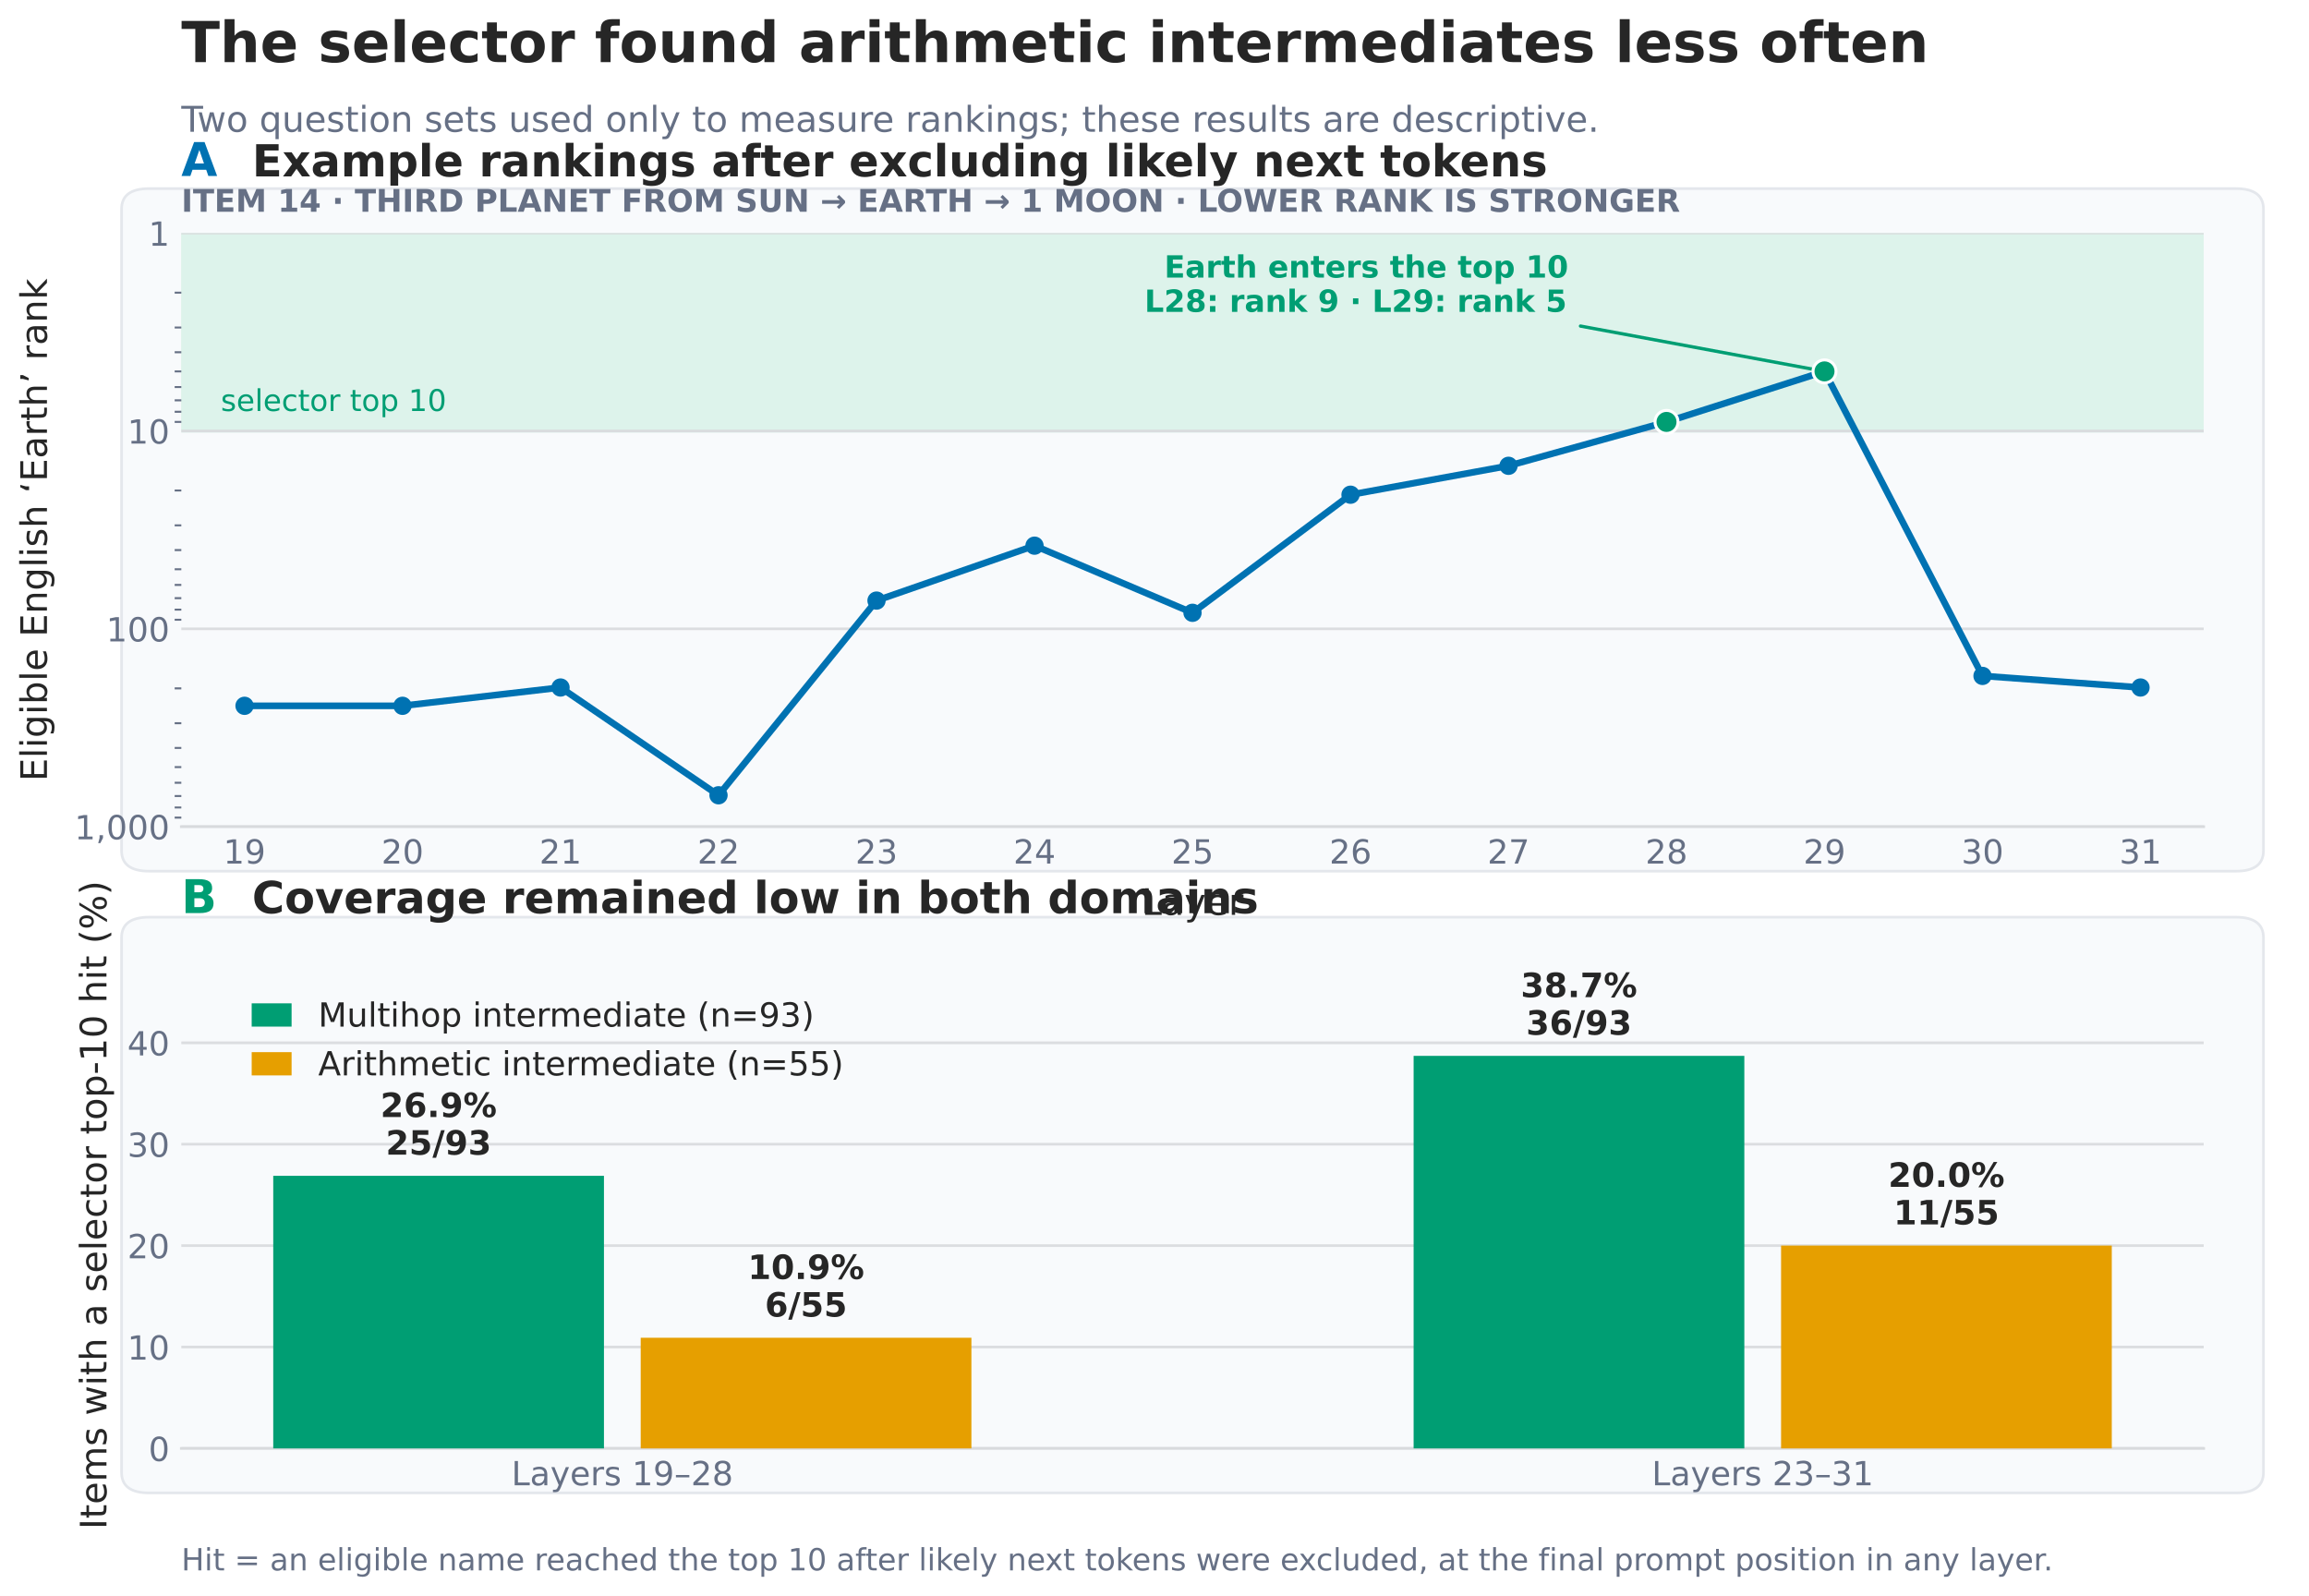
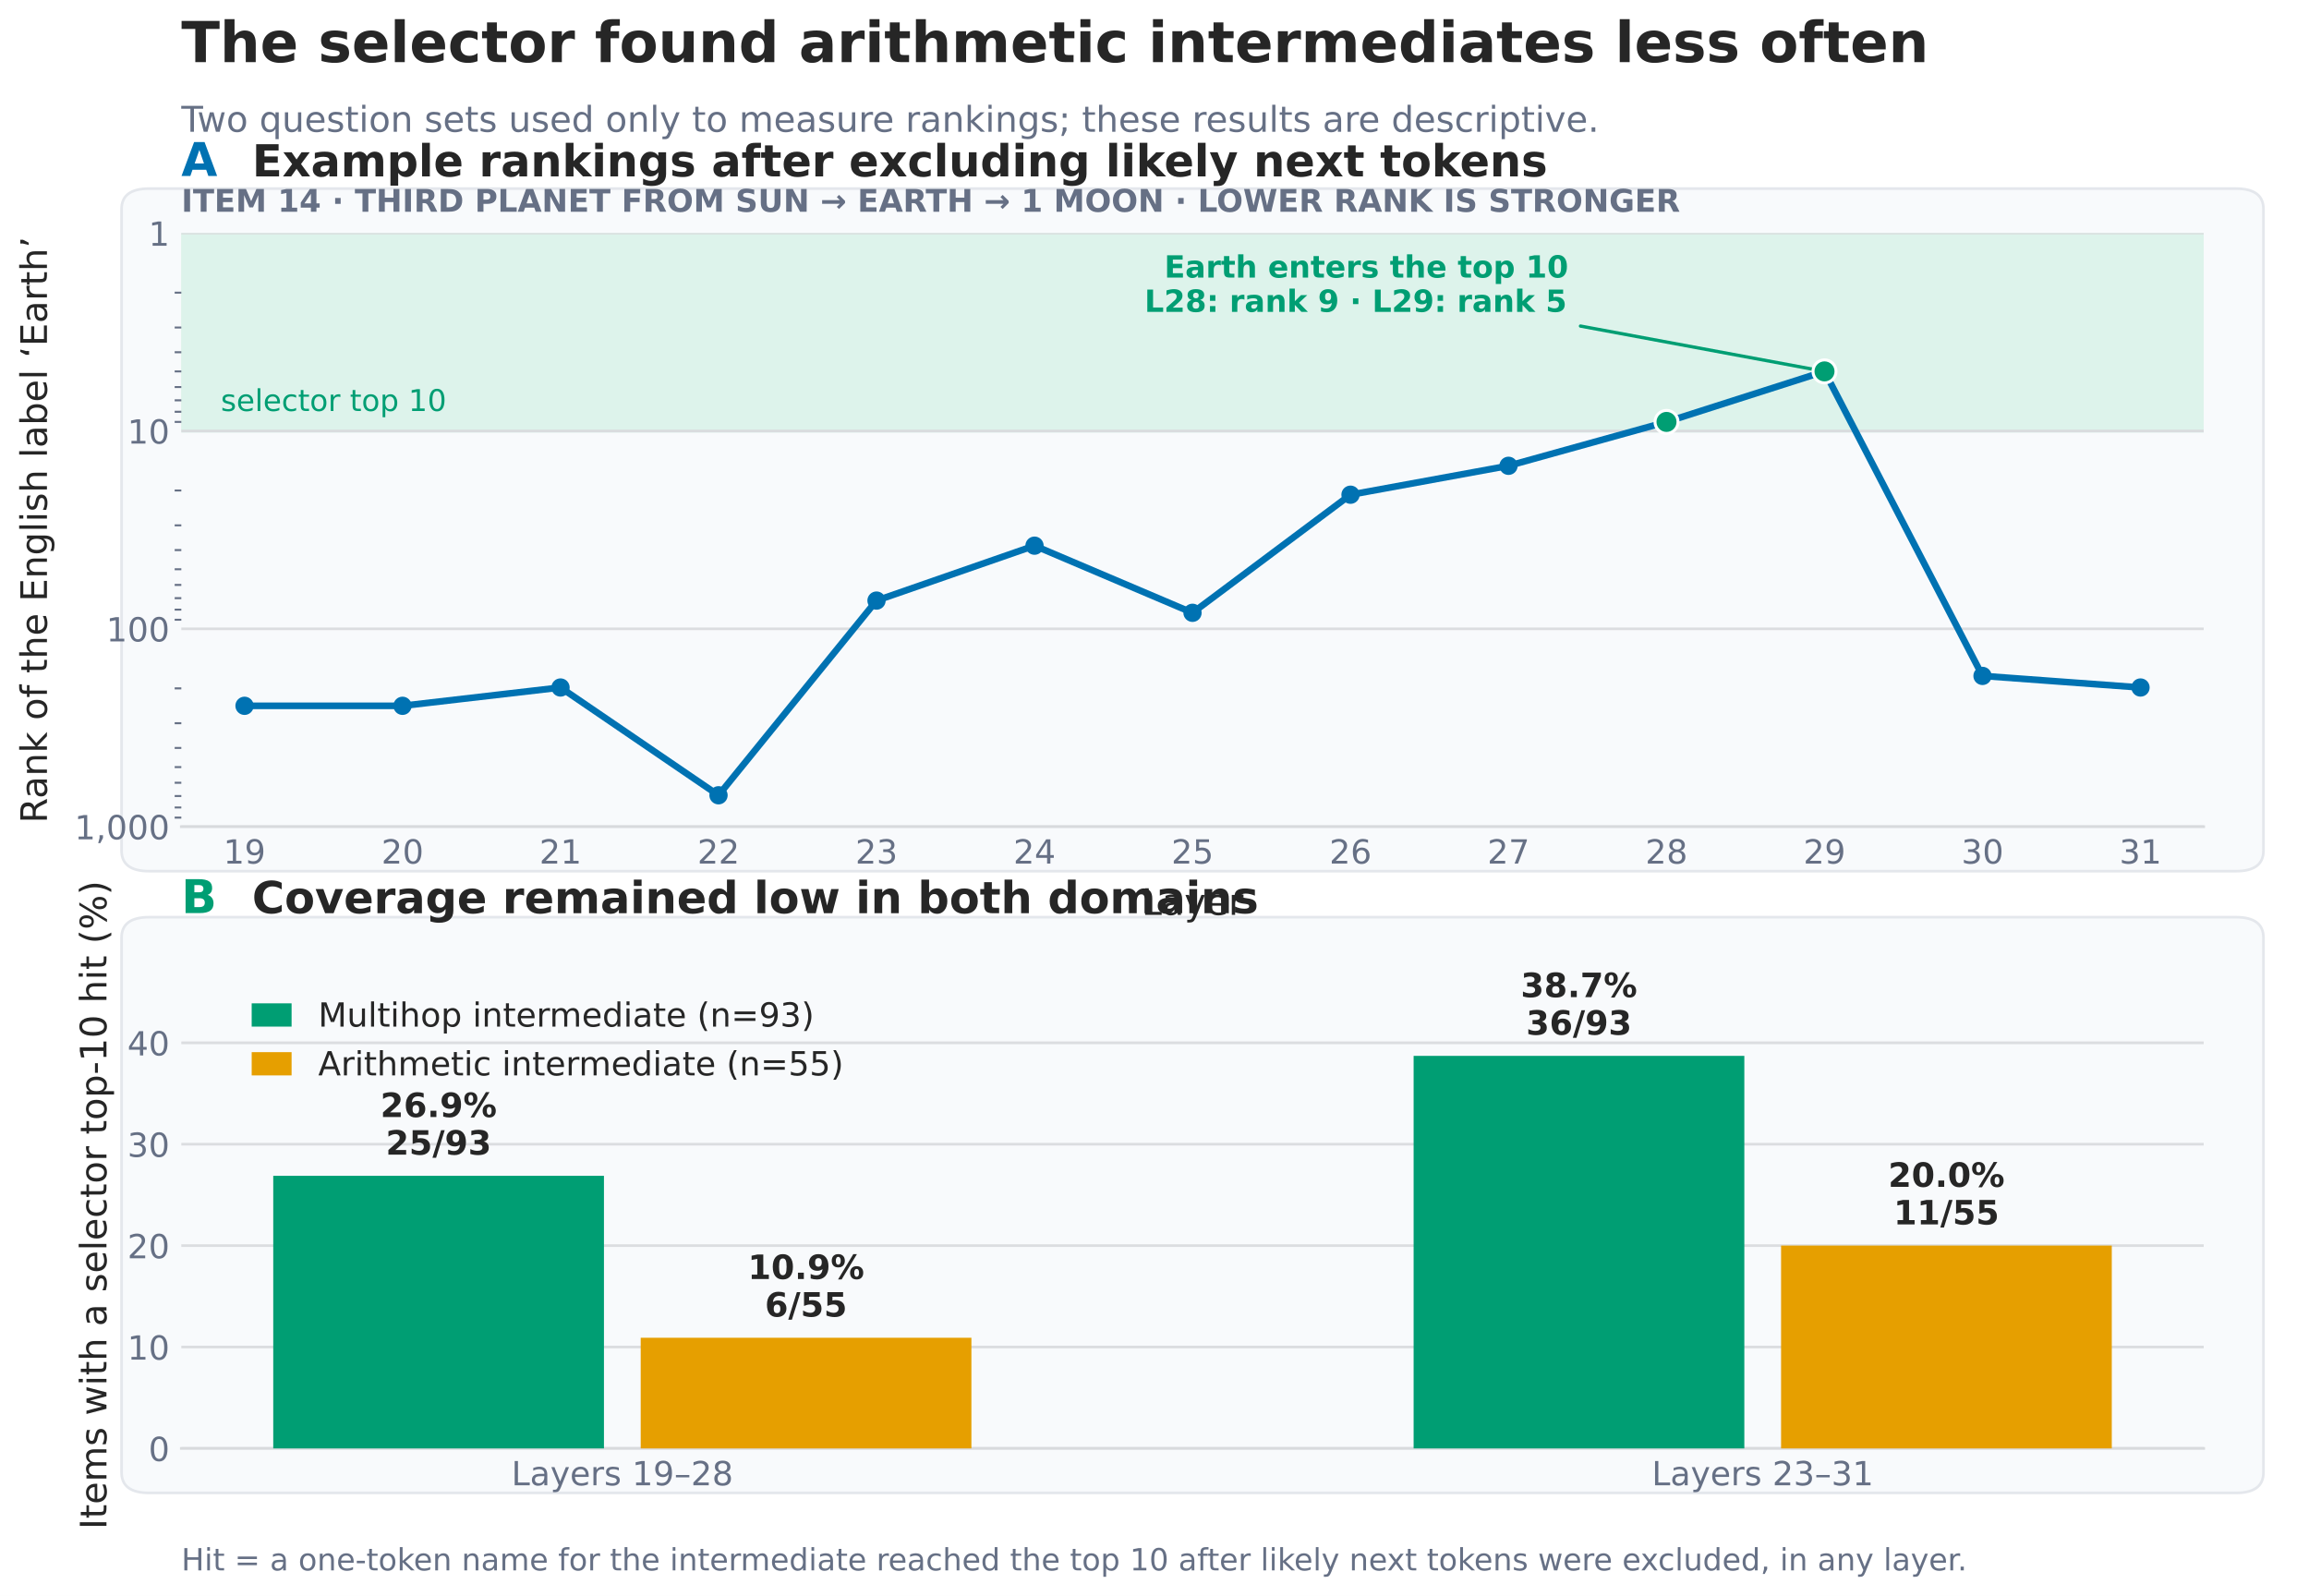
<svg xmlns="http://www.w3.org/2000/svg" xmlns:xlink="http://www.w3.org/1999/xlink" width="694.457pt" height="479.988pt" viewBox="0 0 694.457 479.988" version="1.1">
  <defs>
    <style type="text/css">*{stroke-linejoin: round; stroke-linecap: butt}</style>
  </defs>
  <g id="figure_1">
    <g id="patch_1">
      <path d="M 0 479.988 L 694.457 479.988 L 694.457 0 L 0 0 z " style="fill: #ffffff" />
    </g>
    <g id="patch_2">
      <path d="M 44.857 262.009 L 672.467 262.009 Q 680.761 262.009 680.761 255.831 L 680.761 62.903 Q 680.761 56.725 672.467 56.725 L 44.857 56.725 Q 36.563 56.725 36.563 62.903 L 36.563 255.831 Q 36.563 262.009 44.857 262.009 z " style="fill: #f8fafc; stroke: #e4e7ec; stroke-width: 0.8; stroke-linejoin: miter" />
    </g>
    <g id="patch_3">
      <path d="M 44.857 449.003 L 672.467 449.003 Q 680.761 449.003 680.761 442.825 L 680.761 282.029 Q 680.761 275.851 672.467 275.851 L 44.857 275.851 Q 36.563 275.851 36.563 282.029 L 36.563 442.825 Q 36.563 449.003 44.857 449.003 z " style="fill: #f8fafc; stroke: #e4e7ec; stroke-width: 0.8; stroke-linejoin: miter" />
    </g>
    <g id="axes_1">
      <g id="patch_4">
        <path d="M 54.534 248.624 L 662.79 248.624 L 662.79 70.11 L 54.534 70.11 z " style="fill: #f8fafc" />
      </g>
      <g id="patch_5">
        <path d="M 54.534 70.11 L 662.79 70.11 L 662.79 129.615 L 54.534 129.615 z " clip-path="url(#p2e207bc166)" style="fill: #ddf3eb; stroke: #ddf3eb; stroke-linejoin: miter" />
      </g>
      <g id="matplotlib.axis_1">
        <g id="xtick_1">
          <g id="line2d_1" />
          <g id="text_1">
            <text style="fill: #667085; font: 10px 'DejaVu Sans'; text-anchor: middle" x="73.542" y="259.723" transform="rotate(-0 73.54206 259.7227)">19</text>
          </g>
        </g>
        <g id="xtick_2">
          <g id="line2d_2" />
          <g id="text_2">
            <text style="fill: #667085; font: 10px 'DejaVu Sans'; text-anchor: middle" x="121.062" y="259.723" transform="rotate(-0 121.0621 259.7227)">20</text>
          </g>
        </g>
        <g id="xtick_3">
          <g id="line2d_3" />
          <g id="text_3">
            <text style="fill: #667085; font: 10px 'DejaVu Sans'; text-anchor: middle" x="168.582" y="259.723" transform="rotate(-0 168.5821 259.7227)">21</text>
          </g>
        </g>
        <g id="xtick_4">
          <g id="line2d_4" />
          <g id="text_4">
            <text style="fill: #667085; font: 10px 'DejaVu Sans'; text-anchor: middle" x="216.102" y="259.723" transform="rotate(-0 216.1021 259.7227)">22</text>
          </g>
        </g>
        <g id="xtick_5">
          <g id="line2d_5" />
          <g id="text_5">
            <text style="fill: #667085; font: 10px 'DejaVu Sans'; text-anchor: middle" x="263.622" y="259.723" transform="rotate(-0 263.6221 259.7227)">23</text>
          </g>
        </g>
        <g id="xtick_6">
          <g id="line2d_6" />
          <g id="text_6">
            <text style="fill: #667085; font: 10px 'DejaVu Sans'; text-anchor: middle" x="311.142" y="259.723" transform="rotate(-0 311.1421 259.7227)">24</text>
          </g>
        </g>
        <g id="xtick_7">
          <g id="line2d_7" />
          <g id="text_7">
            <text style="fill: #667085; font: 10px 'DejaVu Sans'; text-anchor: middle" x="358.662" y="259.723" transform="rotate(-0 358.6621 259.7227)">25</text>
          </g>
        </g>
        <g id="xtick_8">
          <g id="line2d_8" />
          <g id="text_8">
            <text style="fill: #667085; font: 10px 'DejaVu Sans'; text-anchor: middle" x="406.182" y="259.723" transform="rotate(-0 406.1821 259.7227)">26</text>
          </g>
        </g>
        <g id="xtick_9">
          <g id="line2d_9" />
          <g id="text_9">
            <text style="fill: #667085; font: 10px 'DejaVu Sans'; text-anchor: middle" x="453.702" y="259.723" transform="rotate(-0 453.7021 259.7227)">27</text>
          </g>
        </g>
        <g id="xtick_10">
          <g id="line2d_10" />
          <g id="text_10">
            <text style="fill: #667085; font: 10px 'DejaVu Sans'; text-anchor: middle" x="501.222" y="259.723" transform="rotate(-0 501.2221 259.7227)">28</text>
          </g>
        </g>
        <g id="xtick_11">
          <g id="line2d_11" />
          <g id="text_11">
            <text style="fill: #667085; font: 10px 'DejaVu Sans'; text-anchor: middle" x="548.742" y="259.723" transform="rotate(-0 548.7421 259.7227)">29</text>
          </g>
        </g>
        <g id="xtick_12">
          <g id="line2d_12" />
          <g id="text_12">
            <text style="fill: #667085; font: 10px 'DejaVu Sans'; text-anchor: middle" x="596.262" y="259.723" transform="rotate(-0 596.2621 259.7227)">30</text>
          </g>
        </g>
        <g id="xtick_13">
          <g id="line2d_13" />
          <g id="text_13">
            <text style="fill: #667085; font: 10px 'DejaVu Sans'; text-anchor: middle" x="643.782" y="259.723" transform="rotate(-0 643.7821 259.7227)">31</text>
          </g>
        </g>
        <g id="text_14">
          <text style="fill: #262626; font: 11px 'DejaVu Sans'; text-anchor: middle" x="358.662" y="275.161" transform="rotate(-0 358.6621 275.1607)">Layer</text>
        </g>
      </g>
      <g id="matplotlib.axis_2">
        <g id="ytick_1">
          <g id="line2d_14">
            <path d="M 54.534 70.11 L 662.79 70.11 " clip-path="url(#p2e207bc166)" style="fill: none; stroke: #d8dadd; stroke-opacity: 0.9; stroke-width: 0.8; stroke-linecap: square" />
          </g>
          <g id="line2d_15" />
          <g id="text_15">
            <text style="fill: #667085; font: 10px 'DejaVu Sans'; text-anchor: end" x="51.034" y="73.909" transform="rotate(-0 51.03406 73.90922)">1</text>
          </g>
        </g>
        <g id="ytick_2">
          <g id="line2d_16">
            <path d="M 54.534 129.615 L 662.79 129.615 " clip-path="url(#p2e207bc166)" style="fill: none; stroke: #d8dadd; stroke-opacity: 0.9; stroke-width: 0.8; stroke-linecap: square" />
          </g>
          <g id="line2d_17" />
          <g id="text_16">
            <text style="fill: #667085; font: 10px 'DejaVu Sans'; text-anchor: end" x="51.034" y="133.414" transform="rotate(-0 51.03406 133.414)">10</text>
          </g>
        </g>
        <g id="ytick_3">
          <g id="line2d_18">
            <path d="M 54.534 189.12 L 662.79 189.12 " clip-path="url(#p2e207bc166)" style="fill: none; stroke: #d8dadd; stroke-opacity: 0.9; stroke-width: 0.8; stroke-linecap: square" />
          </g>
          <g id="line2d_19" />
          <g id="text_17">
            <text style="fill: #667085; font: 10px 'DejaVu Sans'; text-anchor: end" x="51.034" y="192.919" transform="rotate(-0 51.03406 192.9187)">100</text>
          </g>
        </g>
        <g id="ytick_4">
          <g id="line2d_20">
            <path d="M 54.534 248.624 L 662.79 248.624 " clip-path="url(#p2e207bc166)" style="fill: none; stroke: #d8dadd; stroke-opacity: 0.9; stroke-width: 0.8; stroke-linecap: square" />
          </g>
          <g id="line2d_21" />
          <g id="text_18">
            <text style="fill: #667085; font: 10px 'DejaVu Sans'; text-anchor: end" x="51.034" y="252.424" transform="rotate(-0 51.03406 252.4235)">1,000</text>
          </g>
        </g>
        <g id="ytick_5">
          <g id="line2d_22">
            <defs>
              <path id="maa717c750d" d="M 0 0 L -2 0 " style="stroke: #667085; stroke-width: 0.6" />
            </defs>
            <g>
              <use xlink:href="#maa717c750d" x="54.534" y="88.023" style="fill: #667085; stroke: #667085; stroke-width: 0.6" />
            </g>
          </g>
        </g>
        <g id="ytick_6">
          <g id="line2d_23">
            <g>
              <use xlink:href="#maa717c750d" x="54.534" y="98.501" style="fill: #667085; stroke: #667085; stroke-width: 0.6" />
            </g>
          </g>
        </g>
        <g id="ytick_7">
          <g id="line2d_24">
            <g>
              <use xlink:href="#maa717c750d" x="54.534" y="105.935" style="fill: #667085; stroke: #667085; stroke-width: 0.6" />
            </g>
          </g>
        </g>
        <g id="ytick_8">
          <g id="line2d_25">
            <g>
              <use xlink:href="#maa717c750d" x="54.534" y="111.702" style="fill: #667085; stroke: #667085; stroke-width: 0.6" />
            </g>
          </g>
        </g>
        <g id="ytick_9">
          <g id="line2d_26">
            <g>
              <use xlink:href="#maa717c750d" x="54.534" y="116.414" style="fill: #667085; stroke: #667085; stroke-width: 0.6" />
            </g>
          </g>
        </g>
        <g id="ytick_10">
          <g id="line2d_27">
            <g>
              <use xlink:href="#maa717c750d" x="54.534" y="120.397" style="fill: #667085; stroke: #667085; stroke-width: 0.6" />
            </g>
          </g>
        </g>
        <g id="ytick_11">
          <g id="line2d_28">
            <g>
              <use xlink:href="#maa717c750d" x="54.534" y="123.848" style="fill: #667085; stroke: #667085; stroke-width: 0.6" />
            </g>
          </g>
        </g>
        <g id="ytick_12">
          <g id="line2d_29">
            <g>
              <use xlink:href="#maa717c750d" x="54.534" y="126.892" style="fill: #667085; stroke: #667085; stroke-width: 0.6" />
            </g>
          </g>
        </g>
        <g id="ytick_13">
          <g id="line2d_30">
            <g>
              <use xlink:href="#maa717c750d" x="54.534" y="147.527" style="fill: #667085; stroke: #667085; stroke-width: 0.6" />
            </g>
          </g>
        </g>
        <g id="ytick_14">
          <g id="line2d_31">
            <g>
              <use xlink:href="#maa717c750d" x="54.534" y="158.006" style="fill: #667085; stroke: #667085; stroke-width: 0.6" />
            </g>
          </g>
        </g>
        <g id="ytick_15">
          <g id="line2d_32">
            <g>
              <use xlink:href="#maa717c750d" x="54.534" y="165.44" style="fill: #667085; stroke: #667085; stroke-width: 0.6" />
            </g>
          </g>
        </g>
        <g id="ytick_16">
          <g id="line2d_33">
            <g>
              <use xlink:href="#maa717c750d" x="54.534" y="171.207" style="fill: #667085; stroke: #667085; stroke-width: 0.6" />
            </g>
          </g>
        </g>
        <g id="ytick_17">
          <g id="line2d_34">
            <g>
              <use xlink:href="#maa717c750d" x="54.534" y="175.918" style="fill: #667085; stroke: #667085; stroke-width: 0.6" />
            </g>
          </g>
        </g>
        <g id="ytick_18">
          <g id="line2d_35">
            <g>
              <use xlink:href="#maa717c750d" x="54.534" y="179.902" style="fill: #667085; stroke: #667085; stroke-width: 0.6" />
            </g>
          </g>
        </g>
        <g id="ytick_19">
          <g id="line2d_36">
            <g>
              <use xlink:href="#maa717c750d" x="54.534" y="183.353" style="fill: #667085; stroke: #667085; stroke-width: 0.6" />
            </g>
          </g>
        </g>
        <g id="ytick_20">
          <g id="line2d_37">
            <g>
              <use xlink:href="#maa717c750d" x="54.534" y="186.397" style="fill: #667085; stroke: #667085; stroke-width: 0.6" />
            </g>
          </g>
        </g>
        <g id="ytick_21">
          <g id="line2d_38">
            <g>
              <use xlink:href="#maa717c750d" x="54.534" y="207.032" style="fill: #667085; stroke: #667085; stroke-width: 0.6" />
            </g>
          </g>
        </g>
        <g id="ytick_22">
          <g id="line2d_39">
            <g>
              <use xlink:href="#maa717c750d" x="54.534" y="217.511" style="fill: #667085; stroke: #667085; stroke-width: 0.6" />
            </g>
          </g>
        </g>
        <g id="ytick_23">
          <g id="line2d_40">
            <g>
              <use xlink:href="#maa717c750d" x="54.534" y="224.945" style="fill: #667085; stroke: #667085; stroke-width: 0.6" />
            </g>
          </g>
        </g>
        <g id="ytick_24">
          <g id="line2d_41">
            <g>
              <use xlink:href="#maa717c750d" x="54.534" y="230.712" style="fill: #667085; stroke: #667085; stroke-width: 0.6" />
            </g>
          </g>
        </g>
        <g id="ytick_25">
          <g id="line2d_42">
            <g>
              <use xlink:href="#maa717c750d" x="54.534" y="235.423" style="fill: #667085; stroke: #667085; stroke-width: 0.6" />
            </g>
          </g>
        </g>
        <g id="ytick_26">
          <g id="line2d_43">
            <g>
              <use xlink:href="#maa717c750d" x="54.534" y="239.407" style="fill: #667085; stroke: #667085; stroke-width: 0.6" />
            </g>
          </g>
        </g>
        <g id="ytick_27">
          <g id="line2d_44">
            <g>
              <use xlink:href="#maa717c750d" x="54.534" y="242.858" style="fill: #667085; stroke: #667085; stroke-width: 0.6" />
            </g>
          </g>
        </g>
        <g id="ytick_28">
          <g id="line2d_45">
            <g>
              <use xlink:href="#maa717c750d" x="54.534" y="245.901" style="fill: #667085; stroke: #667085; stroke-width: 0.6" />
            </g>
          </g>
        </g>
        <g id="text_19">
-           <text style="fill: #262626; font: 11px 'DejaVu Sans'; text-anchor: middle" x="14.118" y="159.367" transform="rotate(-90 14.11828 159.3671)">Eligible English ‘Earth’ rank</text>
+           <text style="fill: #262626; font: 11px 'DejaVu Sans'; text-anchor: middle" x="14.118" y="159.367" transform="rotate(-90 14.11828 159.3671)">Rank of the English label ‘Earth’</text>
        </g>
      </g>
      <g id="patch_6">
        <path d="M 54.534 248.624 L 662.79 248.624 " style="fill: none; stroke: #d8dadd; stroke-width: 0.8; stroke-linejoin: miter; stroke-linecap: square" />
      </g>
      <g id="text_20">
        <text style="fill: #0072b2; font: 700 14px 'DejaVu Sans'; text-anchor: start" x="54.534" y="52.917" transform="rotate(-0 54.53406 52.9173)">A</text>
      </g>
      <g id="text_21">
        <text style="fill: #262626; font: 700 13.3px 'DejaVu Sans'; text-anchor: start" x="75.823" y="53.063" transform="rotate(-0 75.82302 53.06287)">Example rankings after excluding likely next tokens</text>
      </g>
      <g id="text_22">
        <text style="fill: #667085; font: 700 9.4px 'DejaVu Sans'; text-anchor: start" x="54.534" y="63.692" transform="rotate(-0 54.53406 63.69224)">ITEM 14  ·  THIRD PLANET FROM SUN → EARTH → 1 MOON  ·  LOWER RANK IS STRONGER</text>
      </g>
      <g id="line2d_46">
        <path d="M 73.542 212.277 L 121.062 212.277 L 168.582 206.773 L 216.102 239.184 L 263.622 180.63 L 311.142 164.115 L 358.662 184.304 L 406.182 148.788 L 453.702 140.093 L 501.222 126.892 L 548.742 111.702 L 596.262 203.284 L 643.782 206.773 " clip-path="url(#p2e207bc166)" style="fill: none; stroke: #0072b2; stroke-width: 2; stroke-linecap: square" />
        <defs>
          <path id="me2a703c88d" d="M 0 2.25 C 0.597 2.25 1.169 2.013 1.591 1.591 C 2.013 1.169 2.25 0.597 2.25 0 C 2.25 -0.597 2.013 -1.169 1.591 -1.591 C 1.169 -2.013 0.597 -2.25 0 -2.25 C -0.597 -2.25 -1.169 -2.013 -1.591 -1.591 C -2.013 -1.169 -2.25 -0.597 -2.25 0 C -2.25 0.597 -2.013 1.169 -1.591 1.591 C -1.169 2.013 -0.597 2.25 0 2.25 z " style="stroke: #0072b2" />
        </defs>
        <g clip-path="url(#p2e207bc166)">
          <use xlink:href="#me2a703c88d" x="73.542" y="212.277" style="fill: #0072b2; stroke: #0072b2" />
          <use xlink:href="#me2a703c88d" x="121.062" y="212.277" style="fill: #0072b2; stroke: #0072b2" />
          <use xlink:href="#me2a703c88d" x="168.582" y="206.773" style="fill: #0072b2; stroke: #0072b2" />
          <use xlink:href="#me2a703c88d" x="216.102" y="239.184" style="fill: #0072b2; stroke: #0072b2" />
          <use xlink:href="#me2a703c88d" x="263.622" y="180.63" style="fill: #0072b2; stroke: #0072b2" />
          <use xlink:href="#me2a703c88d" x="311.142" y="164.115" style="fill: #0072b2; stroke: #0072b2" />
          <use xlink:href="#me2a703c88d" x="358.662" y="184.304" style="fill: #0072b2; stroke: #0072b2" />
          <use xlink:href="#me2a703c88d" x="406.182" y="148.788" style="fill: #0072b2; stroke: #0072b2" />
          <use xlink:href="#me2a703c88d" x="453.702" y="140.093" style="fill: #0072b2; stroke: #0072b2" />
          <use xlink:href="#me2a703c88d" x="501.222" y="126.892" style="fill: #0072b2; stroke: #0072b2" />
          <use xlink:href="#me2a703c88d" x="548.742" y="111.702" style="fill: #0072b2; stroke: #0072b2" />
          <use xlink:href="#me2a703c88d" x="596.262" y="203.284" style="fill: #0072b2; stroke: #0072b2" />
          <use xlink:href="#me2a703c88d" x="643.782" y="206.773" style="fill: #0072b2; stroke: #0072b2" />
        </g>
      </g>
      <g id="patch_7">
        <path d="M 475.355 98.068 Q 511.065 104.702 546.776 111.337 " style="fill: none; stroke: #009e73; stroke-linecap: round" />
      </g>
      <g id="text_23">
        <text style="fill: #009e73; font: 700 9.2px 'DejaVu Sans'" transform="translate(350.1745 83.48734)">Earth enters the top 10</text>
        <text style="fill: #009e73; font: 700 9.2px 'DejaVu Sans'" transform="translate(344.219 93.78933)">L28: rank 9  ·  L29: rank 5</text>
      </g>
      <g id="text_24">
        <text style="fill: #009e73; font: 9px 'DejaVu Sans'; text-anchor: start" x="66.414" y="123.609" transform="rotate(-0 66.41406 123.6088)">selector top 10</text>
      </g>
      <g id="PathCollection_1">
        <defs>
          <path id="m662ff2b1ec" d="M 0 3.464 C 0.919 3.464 1.8 3.099 2.449 2.449 C 3.099 1.8 3.464 0.919 3.464 0 C 3.464 -0.919 3.099 -1.8 2.449 -2.449 C 1.8 -3.099 0.919 -3.464 0 -3.464 C -0.919 -3.464 -1.8 -3.099 -2.449 -2.449 C -3.099 -1.8 -3.464 -0.919 -3.464 0 C -3.464 0.919 -3.099 1.8 -2.449 2.449 C -1.8 3.099 -0.919 3.464 0 3.464 z " style="stroke: #ffffff; stroke-width: 0.9" />
        </defs>
        <g clip-path="url(#p2e207bc166)">
          <use xlink:href="#m662ff2b1ec" x="501.222" y="126.892" style="fill: #009e73; stroke: #ffffff; stroke-width: 0.9" />
          <use xlink:href="#m662ff2b1ec" x="548.742" y="111.702" style="fill: #009e73; stroke: #ffffff; stroke-width: 0.9" />
        </g>
      </g>
    </g>
    <g id="axes_2">
      <g id="patch_8">
        <path d="M 54.534 435.618 L 662.79 435.618 L 662.79 289.236 L 54.534 289.236 z " style="fill: #f8fafc" />
      </g>
      <g id="matplotlib.axis_3">
        <g id="xtick_14">
          <g id="line2d_47" />
          <g id="text_25">
            <text style="fill: #667085; font: 10px 'DejaVu Sans'; text-anchor: middle" x="187.172" y="446.716" transform="rotate(-0 187.1721 446.7164)">Layers 19–28</text>
          </g>
        </g>
        <g id="xtick_15">
          <g id="line2d_48" />
          <g id="text_26">
            <text style="fill: #667085; font: 10px 'DejaVu Sans'; text-anchor: middle" x="530.152" y="446.716" transform="rotate(-0 530.1521 446.7164)">Layers 23–31</text>
          </g>
        </g>
      </g>
      <g id="matplotlib.axis_4">
        <g id="ytick_29">
          <g id="line2d_49">
            <path d="M 54.534 435.618 L 662.79 435.618 " clip-path="url(#p0dd2846cff)" style="fill: none; stroke: #d8dadd; stroke-opacity: 0.9; stroke-width: 0.8; stroke-linecap: square" />
          </g>
          <g id="line2d_50" />
          <g id="text_27">
            <text style="fill: #667085; font: 10px 'DejaVu Sans'; text-anchor: end" x="51.034" y="439.417" transform="rotate(-0 51.03406 439.4172)">0</text>
          </g>
        </g>
        <g id="ytick_30">
          <g id="line2d_51">
            <path d="M 54.534 405.122 L 662.79 405.122 " clip-path="url(#p0dd2846cff)" style="fill: none; stroke: #d8dadd; stroke-opacity: 0.9; stroke-width: 0.8; stroke-linecap: square" />
          </g>
          <g id="line2d_52" />
          <g id="text_28">
            <text style="fill: #667085; font: 10px 'DejaVu Sans'; text-anchor: end" x="51.034" y="408.921" transform="rotate(-0 51.03406 408.921)">10</text>
          </g>
        </g>
        <g id="ytick_31">
          <g id="line2d_53">
            <path d="M 54.534 374.626 L 662.79 374.626 " clip-path="url(#p0dd2846cff)" style="fill: none; stroke: #d8dadd; stroke-opacity: 0.9; stroke-width: 0.8; stroke-linecap: square" />
          </g>
          <g id="line2d_54" />
          <g id="text_29">
            <text style="fill: #667085; font: 10px 'DejaVu Sans'; text-anchor: end" x="51.034" y="378.425" transform="rotate(-0 51.03406 378.4248)">20</text>
          </g>
        </g>
        <g id="ytick_32">
          <g id="line2d_55">
            <path d="M 54.534 344.129 L 662.79 344.129 " clip-path="url(#p0dd2846cff)" style="fill: none; stroke: #d8dadd; stroke-opacity: 0.9; stroke-width: 0.8; stroke-linecap: square" />
          </g>
          <g id="line2d_56" />
          <g id="text_30">
            <text style="fill: #667085; font: 10px 'DejaVu Sans'; text-anchor: end" x="51.034" y="347.929" transform="rotate(-0 51.03406 347.9286)">30</text>
          </g>
        </g>
        <g id="ytick_33">
          <g id="line2d_57">
            <path d="M 54.534 313.633 L 662.79 313.633 " clip-path="url(#p0dd2846cff)" style="fill: none; stroke: #d8dadd; stroke-opacity: 0.9; stroke-width: 0.8; stroke-linecap: square" />
          </g>
          <g id="line2d_58" />
          <g id="text_31">
            <text style="fill: #667085; font: 10px 'DejaVu Sans'; text-anchor: end" x="51.034" y="317.432" transform="rotate(-0 51.03406 317.4325)">40</text>
          </g>
        </g>
        <g id="text_32">
          <text style="fill: #262626; font: 11px 'DejaVu Sans'; text-anchor: middle" x="32.021" y="362.427" transform="rotate(-90 32.02141 362.4271)">Items with a selector top-10 hit (%)</text>
        </g>
      </g>
      <g id="patch_9">
        <path d="M 54.534 435.618 L 662.79 435.618 " style="fill: none; stroke: #d8dadd; stroke-width: 0.8; stroke-linejoin: miter; stroke-linecap: square" />
      </g>
      <g id="text_33">
        <text style="fill: #009e73; font: 700 14px 'DejaVu Sans'; text-anchor: start" x="54.534" y="274.614" transform="rotate(-0 54.53406 274.6142)">B</text>
      </g>
      <g id="text_34">
        <text style="fill: #262626; font: 700 13.3px 'DejaVu Sans'; text-anchor: start" x="75.823" y="274.656" transform="rotate(-0 75.82302 274.6559)">Coverage remained low in both domains</text>
      </g>
      <g id="patch_10">
        <path d="M 82.182 435.618 L 181.646 435.618 L 181.646 353.639 L 82.182 353.639 z " clip-path="url(#p0dd2846cff)" style="fill: #009e73" />
      </g>
      <g id="patch_11">
        <path d="M 425.162 435.618 L 524.626 435.618 L 524.626 317.568 L 425.162 317.568 z " clip-path="url(#p0dd2846cff)" style="fill: #009e73" />
      </g>
      <g id="patch_12">
        <path d="M 192.698 435.618 L 292.162 435.618 L 292.162 402.349 L 192.698 402.349 z " clip-path="url(#p0dd2846cff)" style="fill: #e69f00" />
      </g>
      <g id="patch_13">
        <path d="M 535.678 435.618 L 635.142 435.618 L 635.142 374.626 L 535.678 374.626 z " clip-path="url(#p0dd2846cff)" style="fill: #e69f00" />
      </g>
      <g id="text_35">
        <text style="fill: #262626; font: 700 10.1px 'DejaVu Sans'" transform="translate(114.3946 335.9593)">26.9%</text>
        <text style="fill: #262626; font: 700 10.1px 'DejaVu Sans'" transform="translate(116.0146 347.269)">25/93</text>
      </g>
      <g id="text_36">
        <text style="fill: #262626; font: 700 10.1px 'DejaVu Sans'" transform="translate(457.3746 299.8885)">38.7%</text>
        <text style="fill: #262626; font: 700 10.1px 'DejaVu Sans'" transform="translate(458.9946 311.1983)">36/93</text>
      </g>
      <g id="text_37">
        <text style="fill: #262626; font: 700 10.1px 'DejaVu Sans'" transform="translate(224.9104 384.6697)">10.9%</text>
        <text style="fill: #262626; font: 700 10.1px 'DejaVu Sans'" transform="translate(230.044 395.9795)">6/55</text>
      </g>
      <g id="text_38">
        <text style="fill: #262626; font: 700 10.1px 'DejaVu Sans'" transform="translate(567.8904 356.9459)">20.0%</text>
        <text style="fill: #262626; font: 700 10.1px 'DejaVu Sans'" transform="translate(569.5104 368.2557)">11/55</text>
      </g>
      <g id="legend_1">
        <g id="patch_14">
          <path d="M 75.699 308.762 L 87.699 308.762 L 87.699 301.762 L 75.699 301.762 z " style="fill: #009e73" />
        </g>
        <g id="text_39">
          <text style="fill: #262626; font: 10px 'DejaVu Sans'; text-anchor: start" x="95.699" y="308.762" transform="rotate(-0 95.69918 308.7624)">Multihop intermediate  (n=93)</text>
        </g>
        <g id="patch_15">
          <path d="M 75.699 323.44 L 87.699 323.44 L 87.699 316.44 L 75.699 316.44 z " style="fill: #e69f00" />
        </g>
        <g id="text_40">
          <text style="fill: #262626; font: 10px 'DejaVu Sans'; text-anchor: start" x="95.699" y="323.44" transform="rotate(-0 95.69918 323.4405)">Arithmetic intermediate  (n=55)</text>
        </g>
      </g>
    </g>
    <g id="text_41">
      <text style="fill: #262626; font: 700 17px 'DejaVu Sans'; text-anchor: start" x="54.534" y="18.677" transform="rotate(-0 54.53406 18.67734)">The selector found arithmetic intermediates less often</text>
    </g>
    <g id="text_42">
      <text style="fill: #667085; font: 10.7px 'DejaVu Sans'; text-anchor: start" x="54.534" y="39.63" transform="rotate(-0 54.53406 39.63033)">Two question sets used only to measure rankings; these results are descriptive.</text>
    </g>
    <g id="text_43">
-       <text style="fill: #667085; font: 9.2px 'DejaVu Sans'; text-anchor: start" x="54.534" y="472.315" transform="rotate(-0 54.53406 472.3147)">Hit = an eligible name reached the top 10 after likely next tokens were excluded, at the final prompt position in any layer.</text>
+       <text style="fill: #667085; font: 9.2px 'DejaVu Sans'; text-anchor: start" x="54.534" y="472.315" transform="rotate(-0 54.53406 472.3147)">Hit = a one-token name for the intermediate reached the top 10 after likely next tokens were excluded, in any layer.</text>
    </g>
  </g>
  <defs>
    <clipPath id="p2e207bc166">
      <rect x="54.534" y="70.11" width="608.256" height="178.514" />
    </clipPath>
    <clipPath id="p0dd2846cff">
      <rect x="54.534" y="289.236" width="608.256" height="146.382" />
    </clipPath>
  </defs>
</svg>
